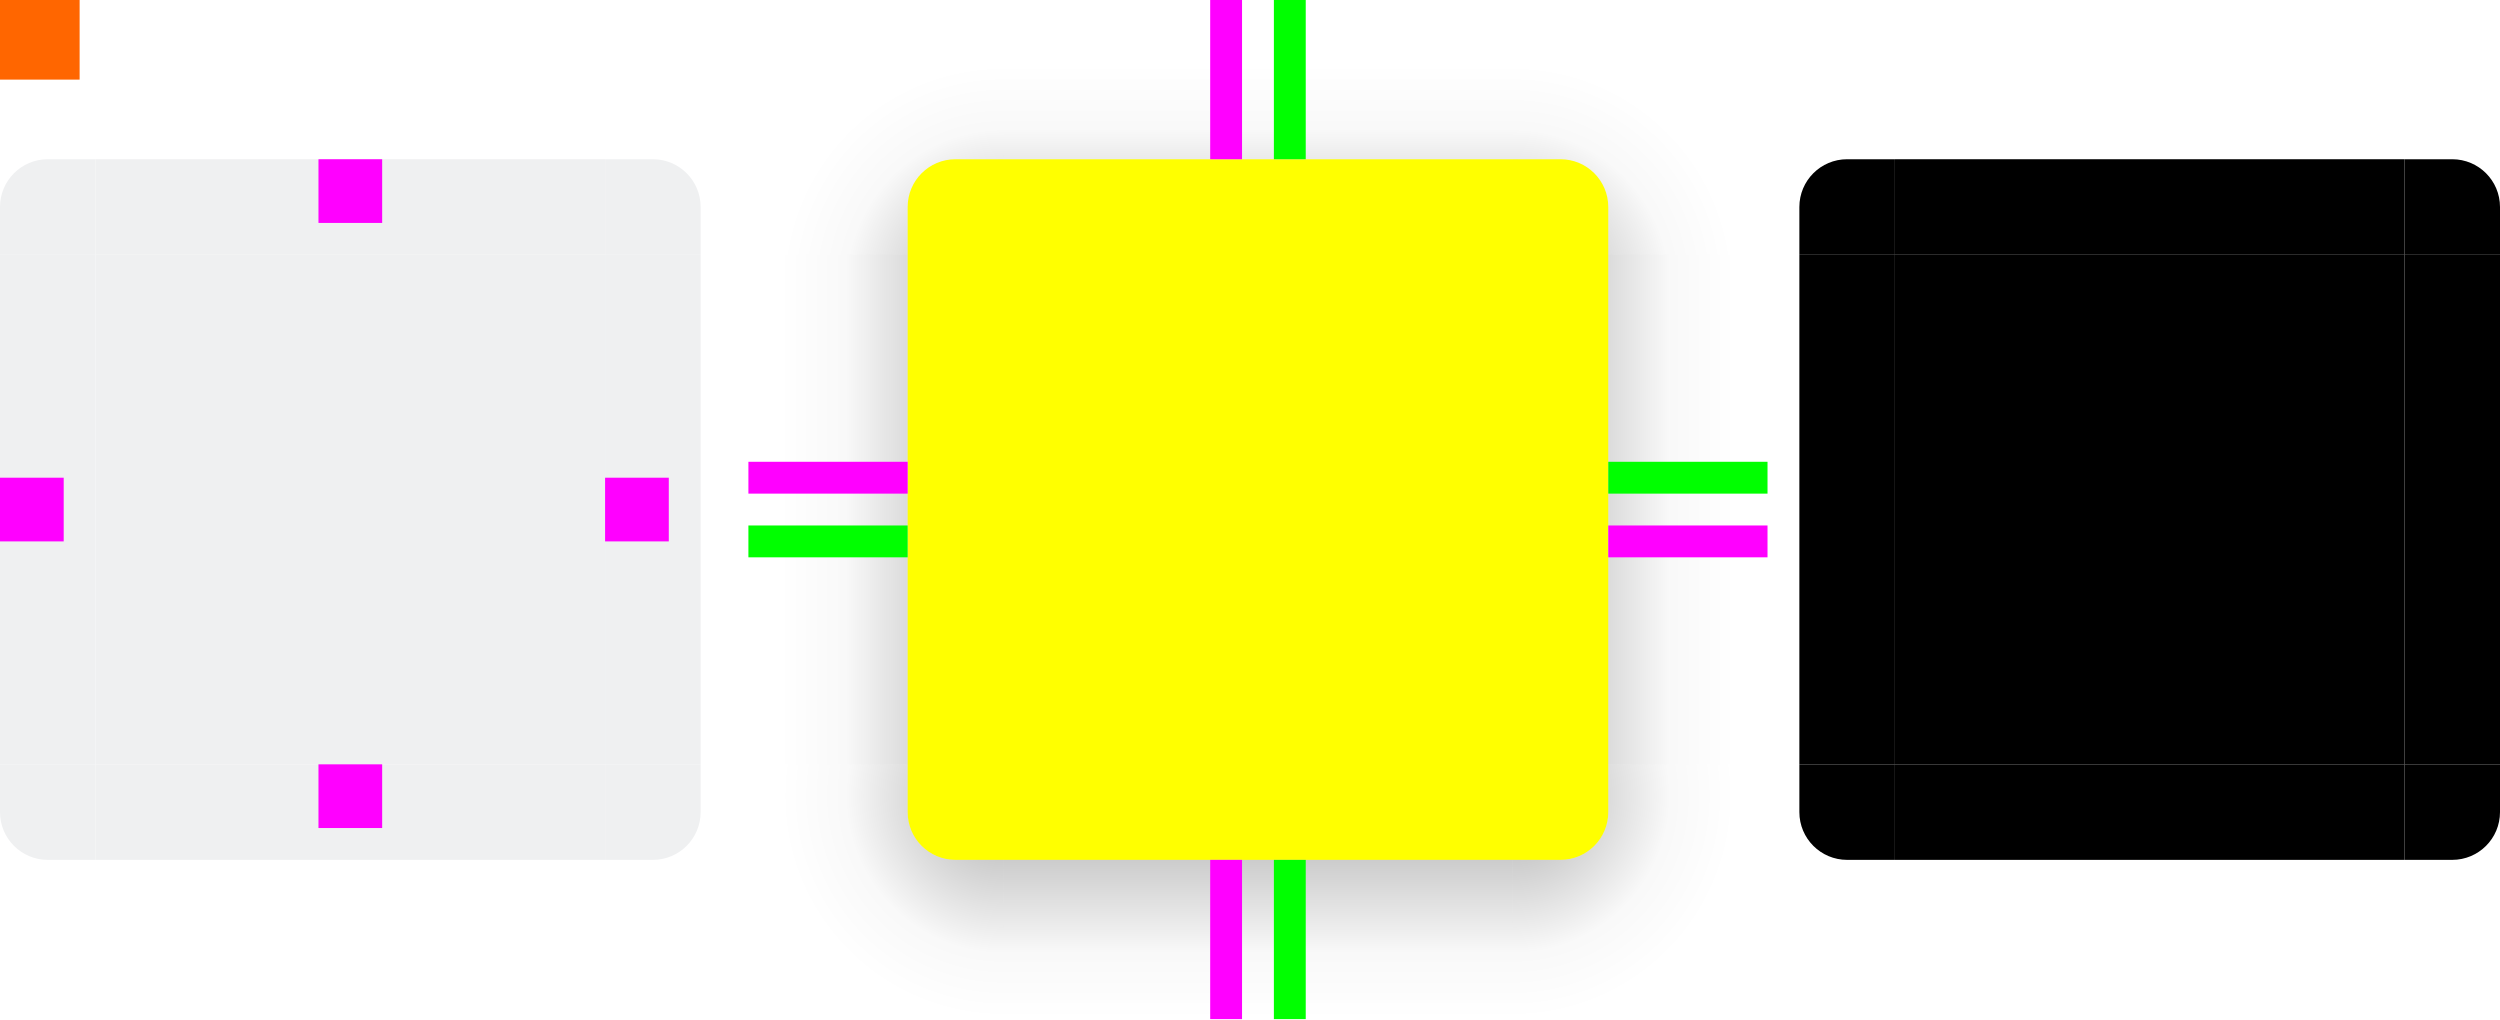
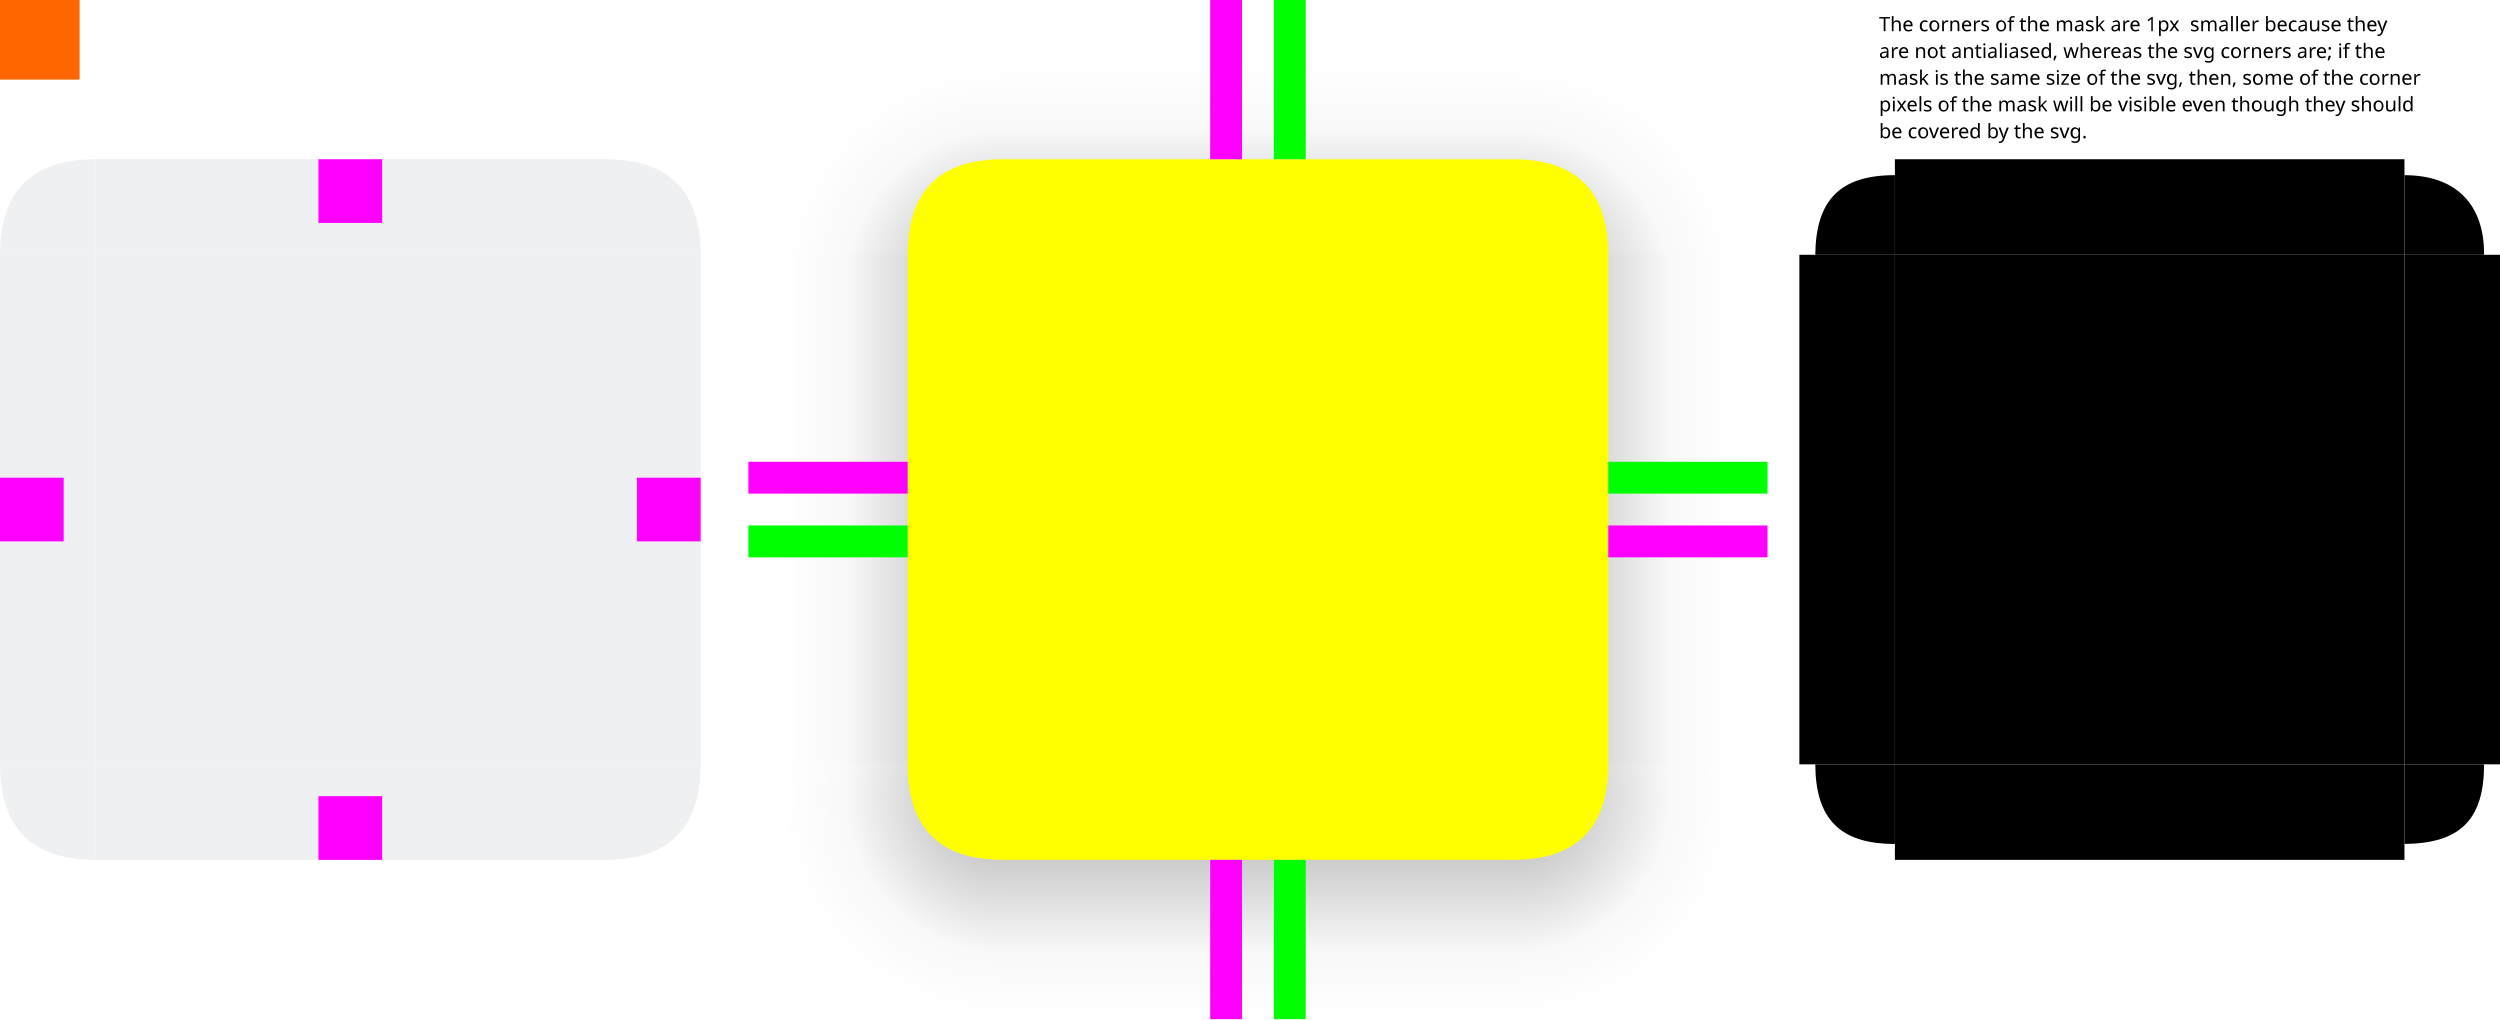
<svg xmlns="http://www.w3.org/2000/svg" xmlns:xlink="http://www.w3.org/1999/xlink" id="svg2" height="64" viewBox="0 0 157 64" width="157" version="1.1">
  <defs id="defs15">
    <style type="text/css" id="current-color-scheme">
            .ColorScheme-Text {
                color:#232629;
                stop-color:#232629;
            }
            .ColorScheme-Background {
                color:#eff0f1;
                stop-color:#eff0f1;
            }
        </style>
    <linearGradient id="shadow-side" gradientUnits="userSpaceOnUse">
      <stop id="stop1762" offset="0" style="stop-color:#000;stop-opacity:.2" />
      <stop id="stop1760" offset=".333" style="stop-color:#000;stop-opacity:.1" />
      <stop id="stop1758" offset=".5" style="stop-color:#000;stop-opacity:.05" />
      <stop id="stop1756" offset=".583" style="stop-color:#000;stop-opacity:.025" />
      <stop id="stop1754" offset="1" style="stop-color:#000;stop-opacity:0" />
    </linearGradient>
    <linearGradient id="shadow-corner" gradientUnits="userSpaceOnUse">
      <stop id="stop11958" offset="0" style="stop-color:#000;stop-opacity:1" />
      <stop id="stop11960" offset=".286" style="stop-color:#000;stop-opacity:.2" />
      <stop id="stop11962" offset=".524" style="stop-color:#000;stop-opacity:.1" />
      <stop id="stop11966" offset=".643" style="stop-color:#000;stop-opacity:.05" />
      <stop id="stop11968" offset=".702" style="stop-color:#000;stop-opacity:.025" />
      <stop id="stop11970" offset="1" style="stop-color:#000;stop-opacity:0" />
    </linearGradient>
+     <radialGradient xlink:href="#shadow-corner" id="radialGradient3268-6-6" cx="93.143" cy="50" fx="93.143" fy="50" r="6.5" gradientUnits="userSpaceOnUse" gradientTransform="matrix(0,2.153846,-2.153846,0,107.6923,-202.6154)" />
+     <linearGradient xlink:href="#shadow-side" id="linearGradient4945" gradientUnits="userSpaceOnUse" x1="16" y1="14" x2="16" y2="4" />
    <linearGradient xlink:href="#shadow-side" id="linearGradient1734" gradientUnits="userSpaceOnUse" x1="16" y1="6" x2="16" y2="16" />
    <linearGradient xlink:href="#shadow-side" id="linearGradient1984" gradientUnits="userSpaceOnUse" x1="12" y1="16" x2="2" y2="16" />
-     <linearGradient xlink:href="#shadow-side" id="linearGradient4945" gradientUnits="userSpaceOnUse" x1="16" y1="14" x2="16" y2="4" />
    <linearGradient xlink:href="#shadow-side" id="linearGradient8667" gradientUnits="userSpaceOnUse" x1="4" y1="16" x2="14" y2="16" />
    <radialGradient xlink:href="#shadow-corner" id="radialGradient3268" cx="95" cy="50" fx="95" fy="50" r="6.5" gradientUnits="userSpaceOnUse" gradientTransform="matrix(0,2.153846,-2.153846,0,107.6923,-202.6154)" />
    <radialGradient xlink:href="#shadow-corner" id="radialGradient3268-4" cx="95" cy="50" fx="95" fy="50" r="6.5" gradientUnits="userSpaceOnUse" gradientTransform="matrix(0,2.153846,-2.153846,0,107.6923,-202.6154)" />
    <radialGradient xlink:href="#shadow-corner" id="radialGradient3268-6" cx="93.143" cy="50" fx="93.143" fy="50" r="6.5" gradientUnits="userSpaceOnUse" gradientTransform="matrix(0,2.153846,-2.153846,0,107.6923,-202.6154)" />
-     <radialGradient xlink:href="#shadow-corner" id="radialGradient3268-6-6" cx="93.143" cy="50" fx="93.143" fy="50" r="6.5" gradientUnits="userSpaceOnUse" gradientTransform="matrix(0,2.153846,-2.153846,0,107.6923,-202.6154)" />
  </defs>
+   <g id="shadow-bottomright-9" transform="translate(95,48)" />
+   <rect style="color:#eff0f1;fill:currentColor;fill-opacity:1;stroke:none;stop-color:#eff0f1" id="thick-center" width="32" height="32" x="19" y="75" class="ColorScheme-Background" />
+   <rect transform="rotate(90)" style="fill:#800080;fill-opacity:1;stroke:none;stroke-width:1.155" id="thick-hint-right-margin" width="4" height="8" x="95" y="-56" />
+   <rect transform="rotate(90)" y="-20" x="95" height="8" width="4" id="thick-hint-left-margin" style="fill:#800080;fill-opacity:1;stroke:none;stroke-width:1.155" />
+   <rect y="69" x="38" height="8" width="4" id="thick-hint-top-margin" style="fill:#800080;fill-opacity:1;stroke:none;stroke-width:1.155" />
+   <rect style="fill:#800080;fill-opacity:1;stroke:none;stroke-width:1.155" id="thick-hint-bottom-margin" width="4" height="8" x="39" y="105" />
  <rect id="hint-tile-center" height="5" style="fill:#ff6600" width="5" x="0" y="0" />
  <g id="top" transform="translate(6,10)">
-     <rect id="rect4152" height="6" style="opacity:1;fill:currentColor" class="ColorScheme-Background" width="32" x="0" y="0" />
+     <rect id="rect4152" height="6" style="fill:currentColor" class="ColorScheme-Background" width="32" x="0" y="0" />
  </g>
  <g id="bottom" transform="translate(6,48)">
-     <rect id="rect4148" height="6" style="opacity:1;fill:currentColor" class="ColorScheme-Background" width="32" x="0" y="0" />
+     <rect id="rect4148" height="6" style="fill:currentColor" class="ColorScheme-Background" width="32" x="0" y="0" />
  </g>
  <g id="left" transform="translate(0,16)">
-     <rect id="rect4144" height="32" style="opacity:1;fill:currentColor" class="ColorScheme-Background" width="6" x="0" y="0" />
+     <rect id="rect4144" height="32" style="fill:currentColor" class="ColorScheme-Background" width="6" x="0" y="0" />
  </g>
  <g id="right" transform="translate(38,16)">
-     <rect id="rect4140" height="32" style="opacity:1;fill:currentColor" class="ColorScheme-Background" width="6" x="0" y="0" />
+     <rect id="rect4140" height="32" style="fill:currentColor" class="ColorScheme-Background" width="6" x="0" y="0" />
  </g>
  <g id="center" transform="translate(6,16)">
-     <rect id="rect4138" height="32" style="opacity:1;fill:currentColor" class="ColorScheme-Background" width="32" x="0" y="0" />
+     <rect id="rect4138" height="32" style="fill:currentColor" class="ColorScheme-Background" width="32" x="0" y="0" />
  </g>
  <g id="topleft" transform="translate(0,10)">
-     <path d="M 3,0 C 1.343,0 0,1.343 0,3 V 6 H 6 V 0 Z" style="opacity:1;fill:currentColor" class="ColorScheme-Background" id="path3115" />
+     <path d="M 0,6 H 6 V 0 C 2,0 0,2 0,6 Z" style="fill:currentColor" class="ColorScheme-Background" id="path3115" />
  </g>
  <g id="topright" transform="translate(38,10)">
-     <path d="M 0,0 V 6 H 6 V 3 C 6,1.343 4.657,0 3,0 Z" style="opacity:1;fill:currentColor" class="ColorScheme-Background" id="path3118" />
+     <path d="M 0,0 V 6 H 6 C 6,2 4,0 0,0 Z" style="fill:currentColor" class="ColorScheme-Background" id="path3118" />
  </g>
  <g id="bottomleft" transform="translate(0,48)">
-     <path d="M 3,6 H 6 V 0 H 0 v 3 c 0,1.657 1.343,3 3,3 z" style="opacity:1;fill:currentColor" class="ColorScheme-Background" id="path3124" />
+     <path d="M 6,6 V 0 H 0 c 0,4 2,6 6,6 z" style="fill:currentColor" class="ColorScheme-Background" id="path3124" />
  </g>
  <g id="bottomright" transform="translate(38,48)">
-     <path d="M 3,6 H 0 V 0 H 6 V 3 C 6,4.657 4.657,6 3,6 Z" style="opacity:1;fill:currentColor" class="ColorScheme-Background" id="path3121" />
+     <path d="M 0,6 V 0 H 6 C 6,4 4,6 0,6 Z" style="fill:currentColor" class="ColorScheme-Background" id="path3121" />
  </g>
  <rect id="hint-top-margin" height="4" style="fill:#ff00ff;stroke-width:1" width="4" x="20" y="10" />
-   <rect id="hint-bottom-margin" height="4" style="fill:#ff00ff;stroke-width:1" width="4" x="20" y="48" />
-   <rect id="hint-right-margin" height="4" style="fill:#ff00ff;stroke-width:1" width="4" x="38" y="30" />
+   <rect id="hint-bottom-margin" height="4" style="fill:#ff00ff;stroke-width:1" width="4" x="20" y="50" />
+   <rect id="hint-right-margin" height="4" style="fill:#ff00ff;stroke-width:1" width="4" x="40" y="30" />
  <rect id="hint-left-margin" height="4" style="fill:#ff00ff;stroke-width:1" width="4" x="0" y="30" />
-   <rect id="hint-top-inset" height="9.99999993923e-09" style="fill:#00ff00" width="4" x="20" y="10" />
-   <rect id="hint-bottom-inset" height="9.99999993923e-09" style="fill:#00ff00" width="4" x="20" y="54" />
-   <rect id="hint-left-inset" height="4" style="fill:#00ff00" width="9.99999993923e-09" x="0" y="30" />
-   <rect id="hint-right-inset" height="4" style="fill:#00ff00" width="9.99999993923e-09" x="44" y="30" />
+   <rect id="hint-top-inset" height="9.9999999e-09" style="fill:#00ff00" width="4" x="20" y="10" />
+   <rect id="hint-bottom-inset" height="9.9999999e-09" style="fill:#00ff00" width="4" x="20" y="54" />
+   <rect id="hint-left-inset" height="4" style="fill:#00ff00" width="9.9999999e-09" x="0" y="30" />
+   <rect id="hint-right-inset" height="4" style="fill:#00ff00" width="9.9999999e-09" x="44" y="30" />
  <rect id="mask-top" height="6" width="32" x="119" y="10" />
  <rect id="mask-center" height="32" width="32" x="119" y="16" />
  <rect id="mask-bottom" height="6" transform="scale(1,-1)" width="32" x="119" y="-54" />
  <rect id="mask-left" height="32" width="6" x="113" y="16" />
  <rect id="mask-right" height="32" width="6" x="151" y="16" />
-   <path id="mask-topleft" d="m 116,10 c -1.657,0 -3,1.343 -3,3 v 3 h 6 v -6 z" />
-   <path id="mask-topright" d="m 151,10 v 6 h 6 v -3 c 0,-1.657 -1.343,-3 -3,-3 z" />
-   <path id="mask-bottomleft" d="m 116,54 h 3 v -6 h -6 v 3 c 0,1.657 1.343,3 3,3 z" />
-   <path id="mask-bottomright" d="m 154,54 h -3 v -6 h 6 v 3 c 0,1.657 -1.343,3 -3,3 z" />
-   <rect id="rect30894" height="44" rx="3" style="fill:#ffff00;fill-rule:evenodd" width="44" x="57" y="10" ry="3" />
+   <path id="mask-topleft" d="m 114,16 h -1 6 v -6 1 c -3.457,-0.005 -4.963,1.573 -5,5 z" />
  <g id="shadow-center" transform="translate(63,16)">
    <rect id="rect4908" height="32" style="opacity:0.001;fill-opacity:0.001" width="32" x="0" y="0" />
+   </g>
+   <path style="fill:#ffff00;stroke-width:2;stroke-linecap:round" d="m 63,10 h 32 c 4,0 6,2 6,6 v 32 c 0,4 -2,6 -6,6 H 63 c -4,0 -6,-2 -6,-6 V 16 c 0,-4 2,-6 6,-6 z" id="path838" />
+   <g id="shadow-topleft" transform="rotate(180,31.5,8)">
+     <path d="M 0,6 V 0 H 6 C 6,4 4,6 0,6 Z" style="opacity:0.001;fill:#000000;fill-opacity:0.004" id="path95-4-2" />
+     <path id="path2368-7-5" style="fill:url(#radialGradient3268-6-6);fill-opacity:1;fill-rule:evenodd;stroke-width:1" d="M 6,0 C 6,4 4,6 0,6 V 16 H 3 C 10.18,16 16,10.18 16,3 V 0 Z" />
  </g>
  <g id="shadow-top" transform="translate(63)">
    <rect id="st" height="10" width="32" style="fill:url(#linearGradient4945);fill-opacity:1" x="0" y="0" />
    <rect id="rect1546" height="6" style="opacity:0.001;fill:#000000;fill-opacity:0.004;fill-rule:evenodd" width="32" y="10" x="0" />
  </g>
  <g id="shadow-bottom" transform="translate(63,48)">
    <rect id="rect1546-6" height="6" style="opacity:0.001;fill:#000000;fill-opacity:0.004;fill-rule:evenodd" width="32" x="0" y="0" />
    <rect id="sb" height="10" width="32" y="6" style="fill:url(#linearGradient1734);fill-opacity:1" x="0" />
  </g>
  <g id="shadow-left" transform="translate(47,16)">
    <rect id="sl" height="32" width="10" style="fill:url(#linearGradient1984);fill-opacity:1" x="0" y="0" />
    <rect id="rect1546-3-7" height="32" style="opacity:0.001;fill:#000000;fill-opacity:0.004;fill-rule:evenodd" width="6" x="10" y="0" />
  </g>
  <g id="shadow-right" transform="translate(95,16)">
    <rect id="rect1546-3" height="32" style="opacity:0.001;fill:#000000;fill-opacity:0.004;fill-rule:evenodd" width="6" x="0" y="0" />
    <rect id="sr" height="32" width="10" x="6" style="fill:url(#linearGradient8667);fill-opacity:1" y="0" />
  </g>
  <rect id="shadow-hint-top-margin" height="10" style="fill:#ff00ff" width="2" x="76" y="0" />
  <rect id="shadow-hint-bottom-margin" height="10" style="fill:#ff00ff" width="2" x="76" y="54" />
  <rect id="shadow-hint-right-margin" height="2" style="fill:#ff00ff" width="10" x="101" y="33" />
  <rect id="shadow-hint-left-margin" height="2" style="fill:#ff00ff" width="10" x="47" y="29" />
  <rect id="shadow-hint-top-inset" height="10" style="fill:#00ff00" width="2" x="80" y="0" />
  <rect id="shadow-hint-bottom-inset" height="10" style="fill:#00ff00" width="2" x="80" y="54" />
  <rect id="shadow-hint-right-inset" height="2" style="fill:#00ff00" width="10" x="101" y="29" />
  <rect id="shadow-hint-left-inset" height="2" style="fill:#00ff00" width="10" x="47" y="33" />
  <g id="shadow-bottomright" transform="translate(95,48)">
-     <path d="M 3,6 H 0 V 0 H 6 V 3 C 6,4.657 4.657,6 3,6 Z" style="fill:#000000;fill-opacity:0.004;opacity:0.001" id="path95" />
-     <path id="path2368" style="fill:url(#radialGradient3268);fill-opacity:1;fill-rule:evenodd;stroke-width:1" d="M 6,0 V 3 C 6,4.657 4.657,6 3,6 H 0 V 16 H 3 A 13,13 0 0 0 16,3 V 0 Z" />
+     <path d="M 0,6 V 0 H 6 C 6,3.999 3.98,6 0,6 Z" style="opacity:0.001;fill:#000000;fill-opacity:0.004" id="path95" />
+     <path id="path2368" style="fill:url(#radialGradient3268);fill-opacity:1;fill-rule:evenodd;stroke-width:1" d="M 6,0 C 6,4 4,6 0,6 V 16 H 3 C 10.18,16 16,10.18 16,3 V 0 Z" />
  </g>
-   <g id="shadow-bottomright-9" transform="translate(95,48)" />
  <g id="shadow-bottomleft" transform="matrix(-1,0,0,1,63,48)">
    <path d="M 3,6 H 0 V 0 H 6 V 3 C 6,4.657 4.657,6 3,6 Z" style="opacity:0.001;fill:#000000;fill-opacity:0.004" id="path95-1" />
-     <path id="path2368-0" style="fill:url(#radialGradient3268-4);fill-opacity:1;fill-rule:evenodd;stroke-width:1" d="M 6,0 V 3 C 6,4.657 4.657,6 3,6 H 0 V 16 H 3 C 10.18,16 16,10.18 16,3 V 0 Z" />
+     <path id="path2368-0" style="fill:url(#radialGradient3268-4);fill-opacity:1;fill-rule:evenodd;stroke-width:1" d="M 6,0 C 6,3.999 3.995,6 0,6 V 16 H 3 C 10.18,16 16,10.18 16,3 V 0 Z" />
  </g>
  <g id="shadow-topright" transform="matrix(1,0,0,-1,95,16)">
    <path d="M 3,6 H 0 V 0 H 6 V 3 C 6,4.657 4.657,6 3,6 Z" style="opacity:0.001;fill:#000000;fill-opacity:0.004" id="path95-4" />
-     <path id="path2368-7" style="fill:url(#radialGradient3268-6);fill-opacity:1;fill-rule:evenodd;stroke-width:1" d="M 6,0 V 3 C 6,4.657 4.657,6 3,6 H 0 V 16 H 3 C 10.18,16 16,10.18 16,3 V 0 Z" />
+     <path id="path2368-7" style="fill:url(#radialGradient3268-6);fill-opacity:1;fill-rule:evenodd;stroke-width:1" d="M 6,0 C 6,3.988 3.974,6 0,6 V 16 H 3 C 10.18,16 16,10.18 16,3 V 0 Z" />
  </g>
-   <g id="shadow-topleft" transform="rotate(180,31.5,8)">
-     <path d="M 3,6 H 0 V 0 H 6 V 3 C 6,4.657 4.657,6 3,6 Z" style="opacity:0.001;fill:#000000;fill-opacity:0.004" id="path95-4-2" />
-     <path id="path2368-7-5" style="fill:url(#radialGradient3268-6-6);fill-opacity:1;fill-rule:evenodd;stroke-width:1" d="M 6,0 V 3 C 6,4.657 4.657,6 3,6 H 0 V 16 H 3 A 13,13 0 0 0 16,3 V 0 Z" />
-   </g>
-   <rect style="color:#eff0f1;fill:currentColor;fill-opacity:1;stroke:none;stop-color:#eff0f1" id="thick-center" width="32" height="32" x="19" y="75" class="ColorScheme-Background" />
-   <rect transform="rotate(90)" style="fill:#800080;fill-opacity:1;stroke:none;stroke-width:1.155" id="thick-hint-right-margin" width="4" height="8" x="95" y="-56" />
-   <rect transform="rotate(90)" y="-20" x="95" height="8" width="4" id="thick-hint-left-margin" style="fill:#800080;fill-opacity:1;stroke:none;stroke-width:1.155" />
-   <rect y="69" x="38" height="8" width="4" id="thick-hint-top-margin" style="fill:#800080;fill-opacity:1;stroke:none;stroke-width:1.155" />
-   <rect style="fill:#800080;fill-opacity:1;stroke:none;stroke-width:1.155" id="thick-hint-bottom-margin" width="4" height="8" x="39" y="105" />
+   <path id="mask-topright" d="m 156,16 h 1 -6 v -6 1 c 3.233,0.006 5.021,1.824 5,5 z" />
+   <path id="mask-bottomright" d="m 156,48 h 1 -6 v 6 -1 c 3.531,-0.032 5,-1.554 5,-5 z" />
+   <path id="mask-bottomleft" d="m 114,48 h -1 6 v 6 -1 c -3.457,0.005 -4.984,-1.58 -5,-5 z" />
+   <text xml:space="preserve" style="font-stretch:condensed;font-size:1.252px;font-family:Impact;-inkscape-font-specification:'Impact Condensed';text-align:start;text-anchor:start;fill:#ff0000;stroke:#000000;stroke-width:5.729;stroke-linecap:round" x="118" y="1.958" id="text1204">
+     <tspan id="tspan1202" x="118" y="1.958" style="font-style:normal;font-variant:normal;font-weight:normal;font-stretch:normal;font-size:1.252px;font-family:'Noto Sans';-inkscape-font-specification:'Noto Sans';text-align:start;text-anchor:start;fill:#000000;stroke:none;stroke-width:5.729">The corners of the mask are 1px  smaller because they</tspan>
+     <tspan x="118" y="3.637" style="font-style:normal;font-variant:normal;font-weight:normal;font-stretch:normal;font-size:1.252px;font-family:'Noto Sans';-inkscape-font-specification:'Noto Sans';text-align:start;text-anchor:start;fill:#000000;stroke:none;stroke-width:5.729" id="tspan1358">are not antialiased, whereas the svg corners are; if the</tspan>
+     <tspan x="118" y="5.317" style="font-style:normal;font-variant:normal;font-weight:normal;font-stretch:normal;font-size:1.252px;font-family:'Noto Sans';-inkscape-font-specification:'Noto Sans';text-align:start;text-anchor:start;fill:#000000;stroke:none;stroke-width:5.729" id="tspan1360">mask is the same size of the svg, then, some of the corner</tspan>
+     <tspan x="118" y="6.996" style="font-style:normal;font-variant:normal;font-weight:normal;font-stretch:normal;font-size:1.252px;font-family:'Noto Sans';-inkscape-font-specification:'Noto Sans';text-align:start;text-anchor:start;fill:#000000;stroke:none;stroke-width:5.729" id="tspan1362">pixels of the mask will be visible even though they should</tspan>
+     <tspan x="118" y="8.676" style="font-style:normal;font-variant:normal;font-weight:normal;font-stretch:normal;font-size:1.252px;font-family:'Noto Sans';-inkscape-font-specification:'Noto Sans';text-align:start;text-anchor:start;fill:#000000;stroke:none;stroke-width:5.729" id="tspan1364">be covered by the svg.</tspan>
+   </text>
</svg>
